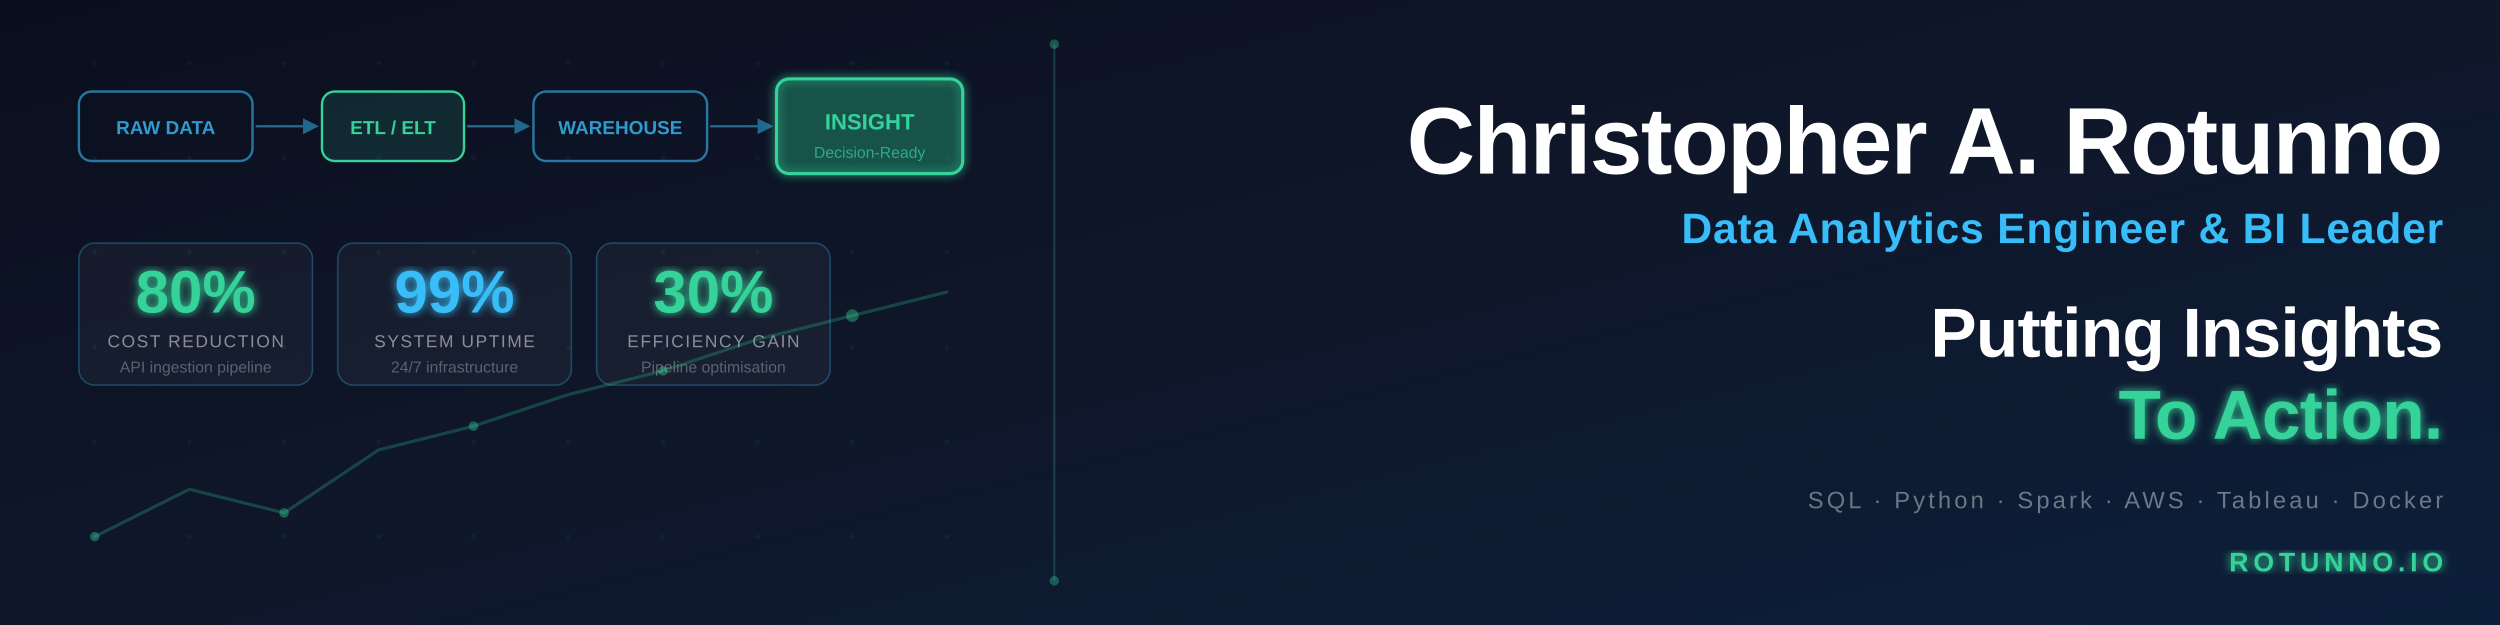
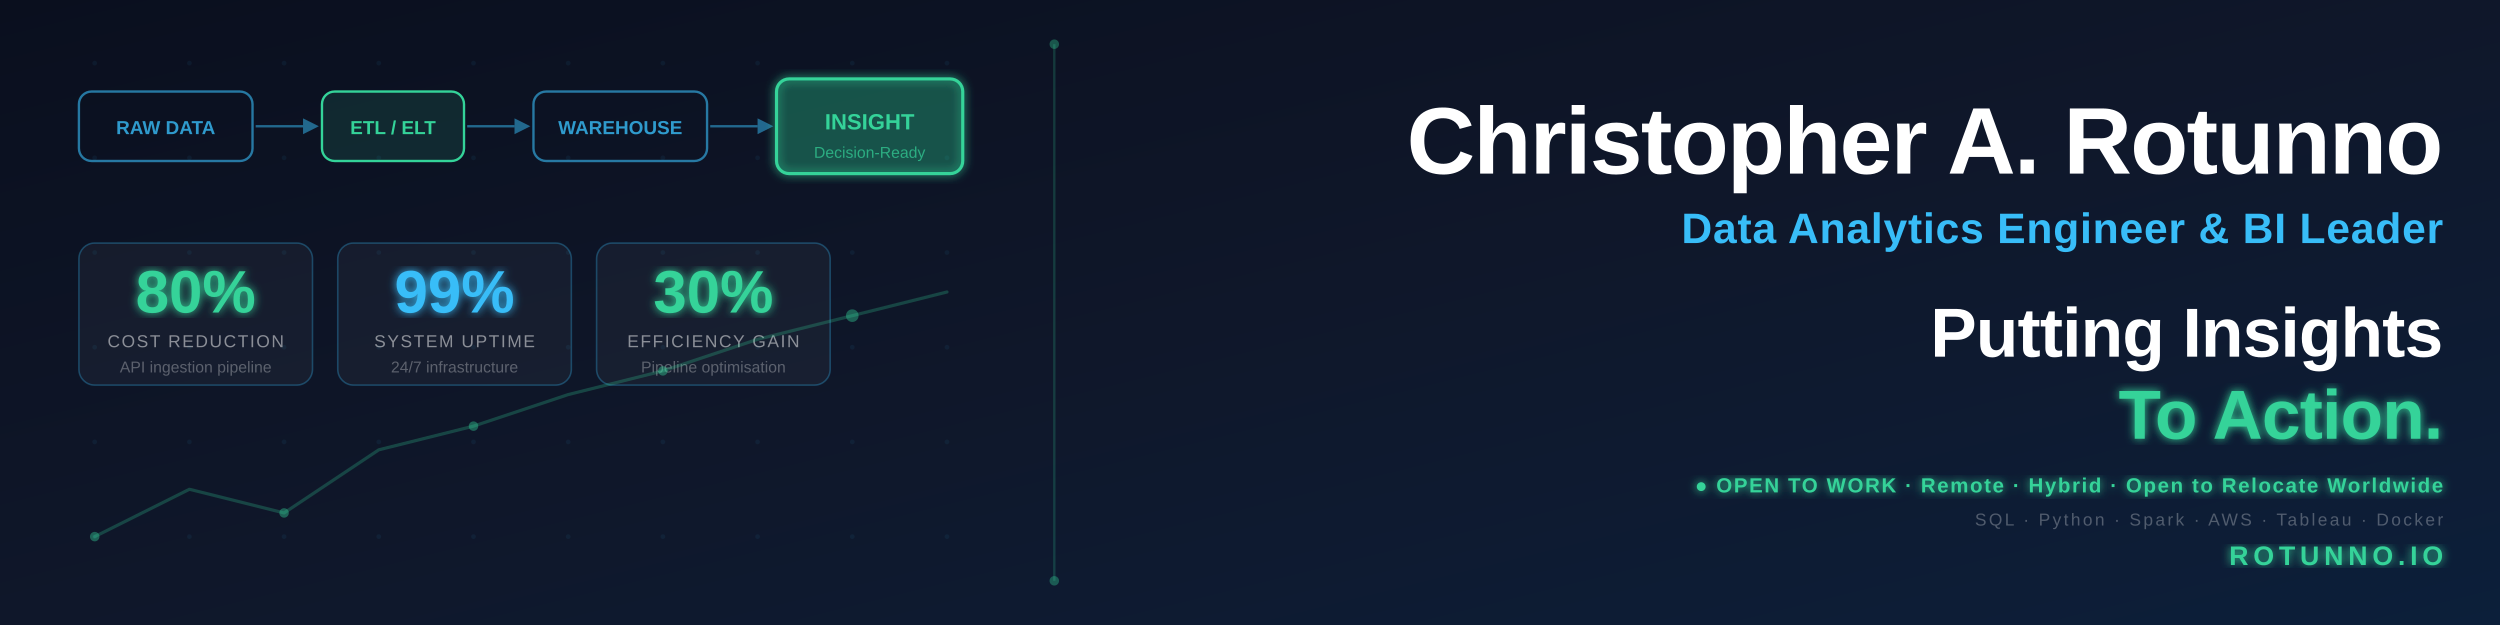
<svg xmlns="http://www.w3.org/2000/svg" viewBox="0 0 1584 396" width="1584" height="396">
  <defs>
    <linearGradient id="bg" x1="0%" y1="0%" x2="100%" y2="100%">
      <stop offset="0%" stop-color="#0a0f1e" />
      <stop offset="50%" stop-color="#0f172a" />
      <stop offset="100%" stop-color="#0c1f3a" />
    </linearGradient>
    <linearGradient id="emeraldLine" x1="0%" y1="0%" x2="100%" y2="0%">
      <stop offset="0%" stop-color="#34d399" stop-opacity="0" />
      <stop offset="40%" stop-color="#34d399" stop-opacity="1" />
      <stop offset="100%" stop-color="#34d399" stop-opacity="0.3" />
    </linearGradient>
    <filter id="glow">
      <feGaussianBlur stdDeviation="3" result="coloredBlur" />
      <feMerge>
        <feMergeNode in="coloredBlur" />
        <feMergeNode in="SourceGraphic" />
      </feMerge>
    </filter>
  </defs>
  <rect width="1584" height="396" fill="url(#bg)" />
  <g fill="#38bdf8" opacity="0.06">
    <circle cx="60" cy="40" r="1.5" />
    <circle cx="120" cy="40" r="1.5" />
    <circle cx="180" cy="40" r="1.5" />
    <circle cx="240" cy="40" r="1.5" />
    <circle cx="300" cy="40" r="1.5" />
    <circle cx="360" cy="40" r="1.5" />
    <circle cx="420" cy="40" r="1.5" />
    <circle cx="480" cy="40" r="1.5" />
    <circle cx="540" cy="40" r="1.5" />
    <circle cx="600" cy="40" r="1.5" />
    <circle cx="60" cy="100" r="1.5" />
    <circle cx="120" cy="100" r="1.5" />
    <circle cx="180" cy="100" r="1.5" />
    <circle cx="240" cy="100" r="1.5" />
    <circle cx="300" cy="100" r="1.5" />
    <circle cx="360" cy="100" r="1.5" />
    <circle cx="420" cy="100" r="1.5" />
    <circle cx="480" cy="100" r="1.5" />
    <circle cx="540" cy="100" r="1.5" />
    <circle cx="600" cy="100" r="1.5" />
    <circle cx="60" cy="160" r="1.5" />
    <circle cx="120" cy="160" r="1.5" />
    <circle cx="180" cy="160" r="1.5" />
    <circle cx="240" cy="160" r="1.5" />
    <circle cx="300" cy="160" r="1.5" />
    <circle cx="360" cy="160" r="1.5" />
    <circle cx="420" cy="160" r="1.5" />
    <circle cx="480" cy="160" r="1.5" />
    <circle cx="540" cy="160" r="1.5" />
    <circle cx="600" cy="160" r="1.5" />
    <circle cx="60" cy="220" r="1.5" />
    <circle cx="120" cy="220" r="1.5" />
    <circle cx="180" cy="220" r="1.5" />
    <circle cx="240" cy="220" r="1.5" />
    <circle cx="300" cy="220" r="1.5" />
    <circle cx="360" cy="220" r="1.5" />
    <circle cx="420" cy="220" r="1.5" />
    <circle cx="480" cy="220" r="1.5" />
    <circle cx="540" cy="220" r="1.5" />
    <circle cx="600" cy="220" r="1.5" />
    <circle cx="60" cy="280" r="1.5" />
    <circle cx="120" cy="280" r="1.5" />
    <circle cx="180" cy="280" r="1.5" />
    <circle cx="240" cy="280" r="1.5" />
    <circle cx="300" cy="280" r="1.5" />
    <circle cx="360" cy="280" r="1.5" />
    <circle cx="420" cy="280" r="1.5" />
    <circle cx="480" cy="280" r="1.5" />
    <circle cx="540" cy="280" r="1.5" />
    <circle cx="600" cy="280" r="1.5" />
    <circle cx="60" cy="340" r="1.5" />
    <circle cx="120" cy="340" r="1.5" />
    <circle cx="180" cy="340" r="1.5" />
    <circle cx="240" cy="340" r="1.5" />
    <circle cx="300" cy="340" r="1.5" />
    <circle cx="360" cy="340" r="1.5" />
    <circle cx="420" cy="340" r="1.5" />
    <circle cx="480" cy="340" r="1.5" />
    <circle cx="540" cy="340" r="1.5" />
    <circle cx="600" cy="340" r="1.5" />
  </g>
  <rect x="50" y="58" width="110" height="44" rx="8" fill="none" stroke="#38bdf8" stroke-width="1.5" opacity="0.6" />
  <text x="105" y="85" text-anchor="middle" font-family="Arial,sans-serif" font-size="12" fill="#38bdf8" opacity="0.8" font-weight="600">RAW DATA</text>
  <line x1="162" y1="80" x2="192" y2="80" stroke="#38bdf8" stroke-width="1.5" opacity="0.5" />
  <polygon points="192,75 202,80 192,85" fill="#38bdf8" opacity="0.5" />
  <rect x="204" y="58" width="90" height="44" rx="8" fill="#34d399" fill-opacity="0.12" stroke="#34d399" stroke-width="1.5" />
  <text x="249" y="85" text-anchor="middle" font-family="Arial,sans-serif" font-size="12" fill="#34d399" font-weight="700">ETL / ELT</text>
  <line x1="296" y1="80" x2="326" y2="80" stroke="#38bdf8" stroke-width="1.5" opacity="0.5" />
  <polygon points="326,75 336,80 326,85" fill="#38bdf8" opacity="0.5" />
  <rect x="338" y="58" width="110" height="44" rx="8" fill="none" stroke="#38bdf8" stroke-width="1.5" opacity="0.6" />
  <text x="393" y="85" text-anchor="middle" font-family="Arial,sans-serif" font-size="12" fill="#38bdf8" opacity="0.8" font-weight="600">WAREHOUSE</text>
  <line x1="450" y1="80" x2="480" y2="80" stroke="#38bdf8" stroke-width="1.5" opacity="0.5" />
  <polygon points="480,75 490,80 480,85" fill="#38bdf8" opacity="0.5" />
  <rect x="492" y="50" width="118" height="60" rx="8" fill="#34d399" fill-opacity="0.18" stroke="#34d399" stroke-width="2" filter="url(#glow)" />
  <text x="551" y="82" text-anchor="middle" font-family="Arial,sans-serif" font-size="14" fill="#34d399" font-weight="800">INSIGHT</text>
  <text x="551" y="100" text-anchor="middle" font-family="Arial,sans-serif" font-size="10" fill="#34d399" opacity="0.7">Decision-Ready</text>
  <rect x="50" y="154" width="148" height="90" rx="10" fill="#ffffff" fill-opacity="0.04" stroke="#38bdf8" stroke-width="1" stroke-opacity="0.3" />
  <text x="124" y="198" text-anchor="middle" font-family="Arial,sans-serif" font-size="38" font-weight="900" fill="#34d399" filter="url(#glow)">80%</text>
  <text x="124" y="220" text-anchor="middle" font-family="Arial,sans-serif" font-size="11" fill="white" opacity="0.5" letter-spacing="1">COST REDUCTION</text>
  <text x="124" y="236" text-anchor="middle" font-family="Arial,sans-serif" font-size="10" fill="white" opacity="0.3">API ingestion pipeline</text>
  <rect x="214" y="154" width="148" height="90" rx="10" fill="#ffffff" fill-opacity="0.04" stroke="#38bdf8" stroke-width="1" stroke-opacity="0.3" />
  <text x="288" y="198" text-anchor="middle" font-family="Arial,sans-serif" font-size="38" font-weight="900" fill="#38bdf8" filter="url(#glow)">99%</text>
  <text x="288" y="220" text-anchor="middle" font-family="Arial,sans-serif" font-size="11" fill="white" opacity="0.5" letter-spacing="1">SYSTEM UPTIME</text>
  <text x="288" y="236" text-anchor="middle" font-family="Arial,sans-serif" font-size="10" fill="white" opacity="0.3">24/7 infrastructure</text>
  <rect x="378" y="154" width="148" height="90" rx="10" fill="#ffffff" fill-opacity="0.04" stroke="#38bdf8" stroke-width="1" stroke-opacity="0.3" />
  <text x="452" y="198" text-anchor="middle" font-family="Arial,sans-serif" font-size="38" font-weight="900" fill="#34d399" filter="url(#glow)">30%</text>
  <text x="452" y="220" text-anchor="middle" font-family="Arial,sans-serif" font-size="11" fill="white" opacity="0.5" letter-spacing="1">EFFICIENCY GAIN</text>
  <text x="452" y="236" text-anchor="middle" font-family="Arial,sans-serif" font-size="10" fill="white" opacity="0.3">Pipeline optimisation</text>
  <polyline points="60,340 120,310 180,325 240,285 300,270 360,250 420,235 480,215 540,200 600,185" fill="none" stroke="#34d399" stroke-width="2" opacity="0.25" stroke-linecap="round" stroke-linejoin="round" />
  <g fill="#34d399" opacity="0.4">
    <circle cx="60" cy="340" r="3" />
    <circle cx="180" cy="325" r="3" />
    <circle cx="300" cy="270" r="3" />
    <circle cx="420" cy="235" r="3" />
    <circle cx="540" cy="200" r="4" />
  </g>
  <line x1="668" y1="28" x2="668" y2="368" stroke="#34d399" stroke-width="1.5" opacity="0.2" />
  <circle cx="668" cy="28" r="3" fill="#34d399" opacity="0.35" />
  <circle cx="668" cy="368" r="3" fill="#34d399" opacity="0.35" />
  <text x="1548" y="110" text-anchor="end" font-family="Arial,Helvetica,sans-serif" font-size="60" font-weight="900" fill="white" letter-spacing="-1">Christopher A. Rotunno</text>
  <text x="1548" y="154" text-anchor="end" font-family="Arial,Helvetica,sans-serif" font-size="27" font-weight="600" fill="#38bdf8" letter-spacing="0.5">Data Analytics Engineer &amp; BI Leader</text>
  <line x1="910" y1="176" x2="1548" y2="176" stroke="url(#emeraldLine)" stroke-width="1.5" />
  <text x="1548" y="226" text-anchor="end" font-family="Arial,Helvetica,sans-serif" font-size="44" font-weight="800" fill="white" letter-spacing="-0.5">Putting Insights</text>
  <text x="1548" y="278" text-anchor="end" font-family="Arial,Helvetica,sans-serif" font-size="44" font-weight="800" fill="#34d399" letter-spacing="-0.5" filter="url(#glow)">To Action.</text>
-   <text x="1548" y="322" text-anchor="end" font-family="Arial,Helvetica,sans-serif" font-size="15" font-weight="400" fill="white" opacity="0.4" letter-spacing="2">SQL · Python · Spark · AWS · Tableau · Docker</text>
-   <text x="1548" y="362" text-anchor="end" font-family="Arial,Helvetica,sans-serif" font-size="17" font-weight="700" fill="#34d399" letter-spacing="3" filter="url(#glow)">ROTUNNO.IO</text>
+   <text x="1548" y="312" text-anchor="end" font-family="Arial,Helvetica,sans-serif" font-size="13" font-weight="700" fill="#34d399" letter-spacing="1" filter="url(#glow)">● OPEN TO WORK · Remote · Hybrid · Open to Relocate Worldwide</text>
+   <text x="1548" y="333" text-anchor="end" font-family="Arial,Helvetica,sans-serif" font-size="11" font-weight="400" fill="white" opacity="0.28" letter-spacing="1.5">SQL · Python · Spark · AWS · Tableau · Docker</text>
+   <text x="1548" y="358" text-anchor="end" font-family="Arial,Helvetica,sans-serif" font-size="17" font-weight="700" fill="#34d399" letter-spacing="3" filter="url(#glow)">ROTUNNO.IO</text>
</svg>
